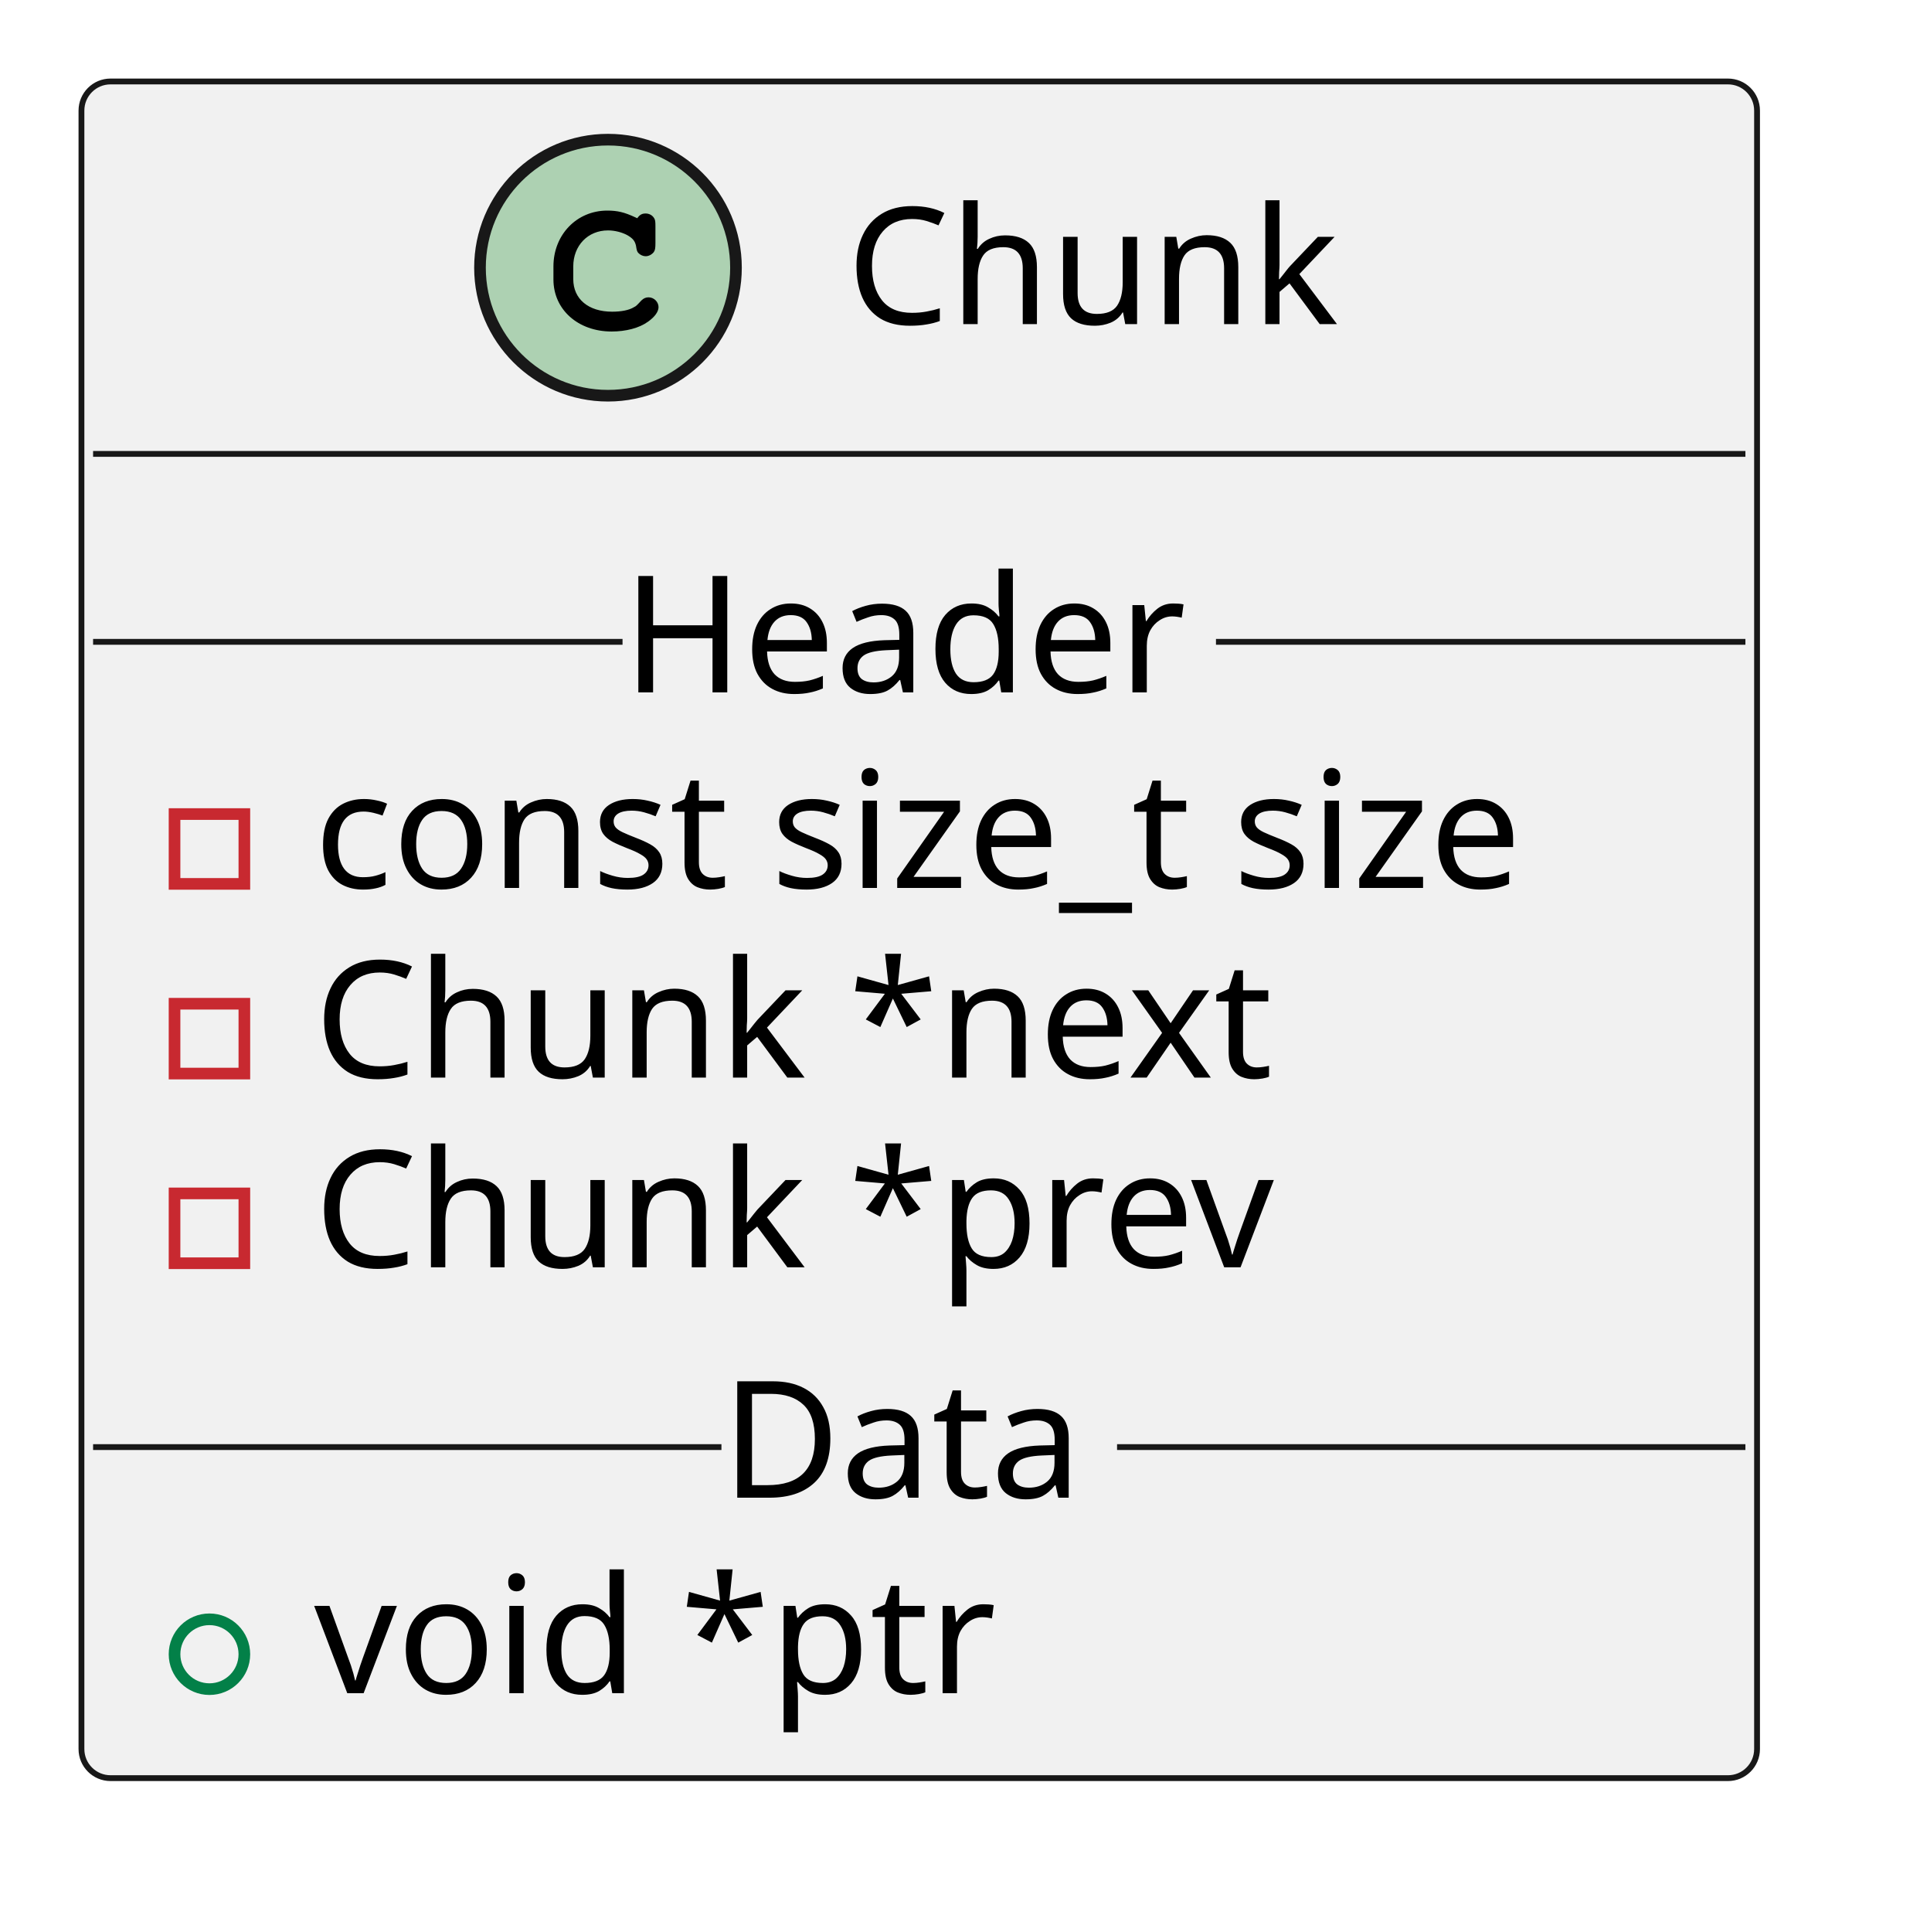
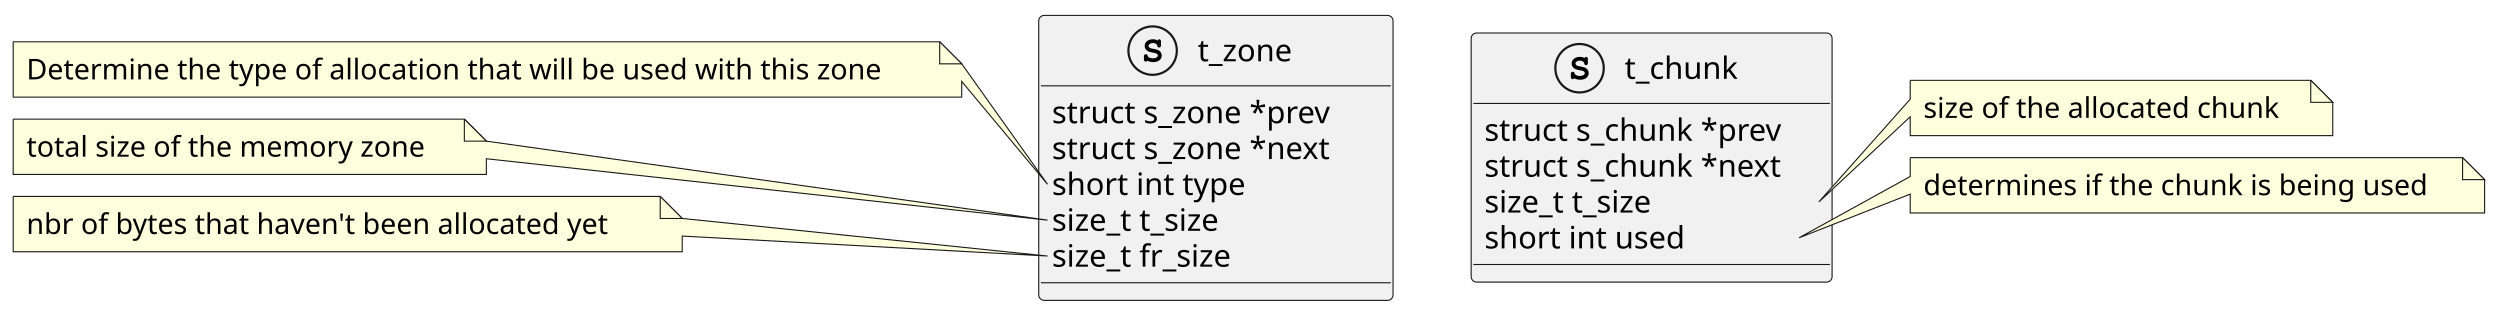
- <svg xmlns="http://www.w3.org/2000/svg" contentStyleType="text/css" height="166px" preserveAspectRatio="none" style="width:165px;height:166px;background:#FFFFFF;" version="1.1" viewBox="0 0 165 166" width="165px" zoomAndPan="magnify">
+ <svg xmlns="http://www.w3.org/2000/svg" contentStyleType="text/css" height="143px" preserveAspectRatio="none" style="width:1136px;height:143px;background:#FFFFFF;" version="1.1" viewBox="0 0 1136 143" width="1136px" zoomAndPan="magnify">
  <defs />
  <g>
-     <g id="elem_Chunk">
-       <rect codeLine="1" fill="#F1F1F1" height="145.781" id="Chunk" rx="2.5" ry="2.5" style="stroke:#181818;stroke-width:0.5;" width="144" x="7" y="7" />
-       <ellipse cx="52.25" cy="23" fill="#ADD1B2" rx="11" ry="11" style="stroke:#181818;stroke-width:1.0;" />
-       <path d="M54.594,18.672 C53.656,18.234 53.062,18.094 52.188,18.094 C49.562,18.094 47.562,20.172 47.562,22.891 L47.562,24.016 C47.562,26.594 49.672,28.484 52.562,28.484 C53.781,28.484 54.938,28.188 55.688,27.641 C56.266,27.234 56.594,26.781 56.594,26.391 C56.594,25.938 56.203,25.547 55.734,25.547 C55.516,25.547 55.312,25.625 55.125,25.812 C54.672,26.297 54.672,26.297 54.484,26.391 C54.062,26.656 53.375,26.781 52.609,26.781 C50.562,26.781 49.266,25.688 49.266,23.984 L49.266,22.891 C49.266,21.109 50.516,19.797 52.25,19.797 C52.828,19.797 53.438,19.953 53.906,20.203 C54.391,20.484 54.562,20.703 54.656,21.109 C54.719,21.516 54.75,21.641 54.891,21.766 C55.031,21.906 55.266,22.016 55.484,22.016 C55.75,22.016 56.016,21.875 56.188,21.656 C56.297,21.5 56.328,21.312 56.328,20.891 L56.328,19.469 C56.328,19.031 56.312,18.906 56.219,18.75 C56.062,18.484 55.781,18.344 55.484,18.344 C55.188,18.344 54.984,18.438 54.766,18.75 L54.594,18.672 Z " fill="#000000" />
-       <text fill="#000000" font-family="sans-serif" font-size="14" lengthAdjust="spacing" textLength="45" x="72.75" y="27.847">Chunk</text>
-       <line style="stroke:#181818;stroke-width:0.5;" x1="8" x2="150" y1="39" y2="39" />
-       <rect fill="none" height="6" style="stroke:#C82930;stroke-width:1.0;" width="6" x="15" y="69.945" />
-       <text fill="#000000" font-family="sans-serif" font-size="14" lengthAdjust="spacing" textLength="118" x="27" y="76.292">const size_t size</text>
-       <rect fill="none" height="6" style="stroke:#C82930;stroke-width:1.0;" width="6" x="15" y="86.242" />
-       <text fill="#000000" font-family="sans-serif" font-size="14" lengthAdjust="spacing" textLength="117" x="27" y="92.589">Chunk        *next</text>
-       <rect fill="none" height="6" style="stroke:#C82930;stroke-width:1.0;" width="6" x="15" y="102.539" />
-       <text fill="#000000" font-family="sans-serif" font-size="14" lengthAdjust="spacing" textLength="117" x="27" y="108.886">Chunk        *prev</text>
-       <line style="stroke:#181818;stroke-width:0.5;" x1="8" x2="53.5" y1="55.148" y2="55.148" />
-       <text fill="#000000" font-family="sans-serif" font-size="14" lengthAdjust="spacing" textLength="51" x="53.5" y="59.495">Header</text>
-       <line style="stroke:#181818;stroke-width:0.5;" x1="104.5" x2="150" y1="55.148" y2="55.148" />
-       <ellipse cx="18" cy="142.133" fill="none" rx="3" ry="3" style="stroke:#038048;stroke-width:1.0;" />
-       <text fill="#000000" font-family="sans-serif" font-size="14" lengthAdjust="spacing" textLength="64" x="27" y="145.48">void *ptr</text>
-       <line style="stroke:#181818;stroke-width:0.5;" x1="8" x2="62" y1="124.336" y2="124.336" />
-       <text fill="#000000" font-family="sans-serif" font-size="14" lengthAdjust="spacing" textLength="34" x="62" y="128.683">Data</text>
-       <line style="stroke:#181818;stroke-width:0.5;" x1="96" x2="150" y1="124.336" y2="124.336" />
+     <g id="elem_t_zone">
+       <rect codeLine="1" fill="#F1F1F1" height="129.484" id="t_zone" rx="2.5" ry="2.5" style="stroke:#181818;stroke-width:0.5;" width="161" x="472" y="7" />
+       <ellipse cx="523.75" cy="23" fill="#F1F1F1" rx="11" ry="11" style="stroke:#181818;stroke-width:1.0;" />
+       <path d="M527.531,18.969 C527.531,18.531 527.516,18.391 527.422,18.234 C527.281,18 527,17.844 526.703,17.844 C526.359,17.844 526.219,17.984 526.047,18.406 C525.453,18.031 524.703,17.844 523.828,17.844 C521.719,17.844 520.141,19.141 520.141,20.859 C520.141,21.828 520.672,22.734 521.531,23.219 C522.078,23.531 522.625,23.703 523.734,23.891 C524.891,24.094 525.156,24.156 525.516,24.344 C525.891,24.547 526.125,24.891 526.125,25.25 C526.125,25.984 525.141,26.531 523.891,26.531 C522.766,26.531 521.688,26.047 521.516,25.438 C521.391,24.969 521.391,24.969 521.266,24.859 C521.109,24.703 520.891,24.609 520.656,24.609 C520.375,24.609 520.125,24.734 519.953,24.953 C519.844,25.125 519.797,25.312 519.797,25.734 L519.797,26.859 C519.797,27.625 520.078,27.984 520.672,27.984 C520.938,27.984 521.062,27.922 521.344,27.578 C522.188,28.016 523.078,28.234 524,28.234 C526.328,28.234 527.891,27.047 527.891,25.281 C527.891,24.391 527.578,23.703 526.891,23.156 C526.359,22.734 525.719,22.484 524.234,22.219 C522.969,21.984 522.875,21.953 522.547,21.781 C522.172,21.594 521.906,21.203 521.906,20.844 C521.906,20.109 522.766,19.547 523.828,19.547 C524.891,19.547 525.703,20.016 525.859,20.688 C525.969,21.234 525.969,21.234 526.094,21.375 C526.234,21.5 526.469,21.609 526.703,21.609 C526.969,21.609 527.219,21.469 527.391,21.25 C527.5,21.078 527.531,20.938 527.531,20.469 L527.531,18.969 Z " fill="#000000" />
+       <text fill="#000000" font-family="sans-serif" font-size="14" lengthAdjust="spacing" textLength="49" x="544.25" y="27.847">t_zone</text>
+       <line style="stroke:#181818;stroke-width:0.5;" x1="473" x2="632" y1="39" y2="39" />
+       <text fill="#000000" font-family="sans-serif" font-size="14" lengthAdjust="spacing" textLength="140" x="478" y="55.995">struct s_zone *prev</text>
+       <text fill="#000000" font-family="sans-serif" font-size="14" lengthAdjust="spacing" textLength="140" x="478" y="72.292">struct s_zone *next</text>
+       <text fill="#000000" font-family="sans-serif" font-size="14" lengthAdjust="spacing" textLength="136" x="478" y="88.589">short int          type</text>
+       <text fill="#000000" font-family="sans-serif" font-size="14" lengthAdjust="spacing" textLength="144" x="478" y="104.886">size_t               t_size</text>
+       <text fill="#000000" font-family="sans-serif" font-size="14" lengthAdjust="spacing" textLength="149" x="478" y="121.183">size_t               fr_size</text>
+       <line style="stroke:#181818;stroke-width:0.5;" x1="473" x2="632" y1="128.484" y2="128.484" />
    </g>
+     <path d="M6,19 L6,44.133 A0,0 0 0 0 6,44.133 L437,44.133 A0,0 0 0 0 437,44.133 L437,37 L476,83.742 L437,29 L437,29 L427,19 L6,19 A0,0 0 0 0 6,19 " fill="#FEFFDD" style="stroke:#181818;stroke-width:0.5;" />
+     <path d="M427,19 L427,29 L437,29 L427,19 " fill="#FEFFDD" style="stroke:#181818;stroke-width:0.5;" />
+     <text fill="#000000" font-family="sans-serif" font-size="13" lengthAdjust="spacing" textLength="410" x="12" y="36.067">Determine the type of allocation that will be used with this zone</text>
+     <path d="M6,54.133 L6,79.266 A0,0 0 0 0 6,79.266 L221,79.266 A0,0 0 0 0 221,79.266 L221,72.133 L476,100.039 L221,64.133 L221,64.133 L211,54.133 L6,54.133 A0,0 0 0 0 6,54.133 " fill="#FEFFDD" style="stroke:#181818;stroke-width:0.5;" />
+     <path d="M211,54.133 L211,64.133 L221,64.133 L211,54.133 " fill="#FEFFDD" style="stroke:#181818;stroke-width:0.5;" />
+     <text fill="#000000" font-family="sans-serif" font-size="13" lengthAdjust="spacing" textLength="194" x="12" y="71.2">total size of the memory zone</text>
+     <path d="M6,89.266 L6,114.398 A0,0 0 0 0 6,114.398 L310,114.398 A0,0 0 0 0 310,114.398 L310,107.266 L476,116.336 L310,99.266 L310,99.266 L300,89.266 L6,89.266 A0,0 0 0 0 6,89.266 " fill="#FEFFDD" style="stroke:#181818;stroke-width:0.5;" />
+     <path d="M300,89.266 L300,99.266 L310,99.266 L300,89.266 " fill="#FEFFDD" style="stroke:#181818;stroke-width:0.5;" />
+     <text fill="#000000" font-family="sans-serif" font-size="13" lengthAdjust="spacing" textLength="283" x="12" y="106.332">nbr of bytes that haven't been allocated yet</text>
+     <g id="elem_t_chunk">
+       <rect codeLine="17" fill="#F1F1F1" height="113.188" id="t_chunk" rx="2.5" ry="2.5" style="stroke:#181818;stroke-width:0.5;" width="164" x="668.5" y="15" />
+       <ellipse cx="717.75" cy="31" fill="#F1F1F1" rx="11" ry="11" style="stroke:#181818;stroke-width:1.0;" />
+       <path d="M721.531,26.969 C721.531,26.531 721.516,26.391 721.422,26.234 C721.281,26 721,25.844 720.703,25.844 C720.359,25.844 720.219,25.984 720.047,26.406 C719.453,26.031 718.703,25.844 717.828,25.844 C715.719,25.844 714.141,27.141 714.141,28.859 C714.141,29.828 714.672,30.734 715.531,31.219 C716.078,31.531 716.625,31.703 717.734,31.891 C718.891,32.094 719.156,32.156 719.516,32.344 C719.891,32.547 720.125,32.891 720.125,33.25 C720.125,33.984 719.141,34.531 717.891,34.531 C716.766,34.531 715.688,34.047 715.516,33.438 C715.391,32.969 715.391,32.969 715.266,32.859 C715.109,32.703 714.891,32.609 714.656,32.609 C714.375,32.609 714.125,32.734 713.953,32.953 C713.844,33.125 713.797,33.312 713.797,33.734 L713.797,34.859 C713.797,35.625 714.078,35.984 714.672,35.984 C714.938,35.984 715.062,35.922 715.344,35.578 C716.188,36.016 717.078,36.234 718,36.234 C720.328,36.234 721.891,35.047 721.891,33.281 C721.891,32.391 721.578,31.703 720.891,31.156 C720.359,30.734 719.719,30.484 718.234,30.219 C716.969,29.984 716.875,29.953 716.547,29.781 C716.172,29.594 715.906,29.203 715.906,28.844 C715.906,28.109 716.766,27.547 717.828,27.547 C718.891,27.547 719.703,28.016 719.859,28.688 C719.969,29.234 719.969,29.234 720.094,29.375 C720.234,29.5 720.469,29.609 720.703,29.609 C720.969,29.609 721.219,29.469 721.391,29.25 C721.5,29.078 721.531,28.938 721.531,28.469 L721.531,26.969 Z " fill="#000000" />
+       <text fill="#000000" font-family="sans-serif" font-size="14" lengthAdjust="spacing" textLength="57" x="738.25" y="35.847">t_chunk</text>
+       <line style="stroke:#181818;stroke-width:0.5;" x1="669.5" x2="831.5" y1="47" y2="47" />
+       <text fill="#000000" font-family="sans-serif" font-size="14" lengthAdjust="spacing" textLength="148" x="674.5" y="63.995">struct s_chunk *prev</text>
+       <text fill="#000000" font-family="sans-serif" font-size="14" lengthAdjust="spacing" textLength="148" x="674.5" y="80.292">struct s_chunk *next</text>
+       <text fill="#000000" font-family="sans-serif" font-size="14" lengthAdjust="spacing" textLength="152" x="674.5" y="96.589">size_t                 t_size</text>
+       <text fill="#000000" font-family="sans-serif" font-size="14" lengthAdjust="spacing" textLength="143" x="674.5" y="112.886">short int            used</text>
+       <line style="stroke:#181818;stroke-width:0.5;" x1="669.5" x2="831.5" y1="120.188" y2="120.188" />
+     </g>
+     <path d="M868,36.5 L868,45.066 L826.5,91.742 L868,53.066 L868,61.633 A0,0 0 0 0 868,61.633 L1060,61.633 A0,0 0 0 0 1060,61.633 L1060,46.5 L1050,36.5 L868,36.5 A0,0 0 0 0 868,36.5 " fill="#FEFFDD" style="stroke:#181818;stroke-width:0.5;" />
+     <path d="M1050,36.5 L1050,46.5 L1060,46.5 L1050,36.5 " fill="#FEFFDD" style="stroke:#181818;stroke-width:0.5;" />
+     <text fill="#000000" font-family="sans-serif" font-size="13" lengthAdjust="spacing" textLength="171" x="874" y="53.567">size of the allocated chunk</text>
+     <path d="M868,71.633 L868,80.199 L817.5,108.039 L868,88.199 L868,96.766 A0,0 0 0 0 868,96.766 L1129,96.766 A0,0 0 0 0 1129,96.766 L1129,81.633 L1119,71.633 L868,71.633 A0,0 0 0 0 868,71.633 " fill="#FEFFDD" style="stroke:#181818;stroke-width:0.5;" />
+     <path d="M1119,71.633 L1119,81.633 L1129,81.633 L1119,71.633 " fill="#FEFFDD" style="stroke:#181818;stroke-width:0.5;" />
+     <text fill="#000000" font-family="sans-serif" font-size="13" lengthAdjust="spacing" textLength="240" x="874" y="88.7">determines if the chunk is being used</text>
  </g>
</svg>
